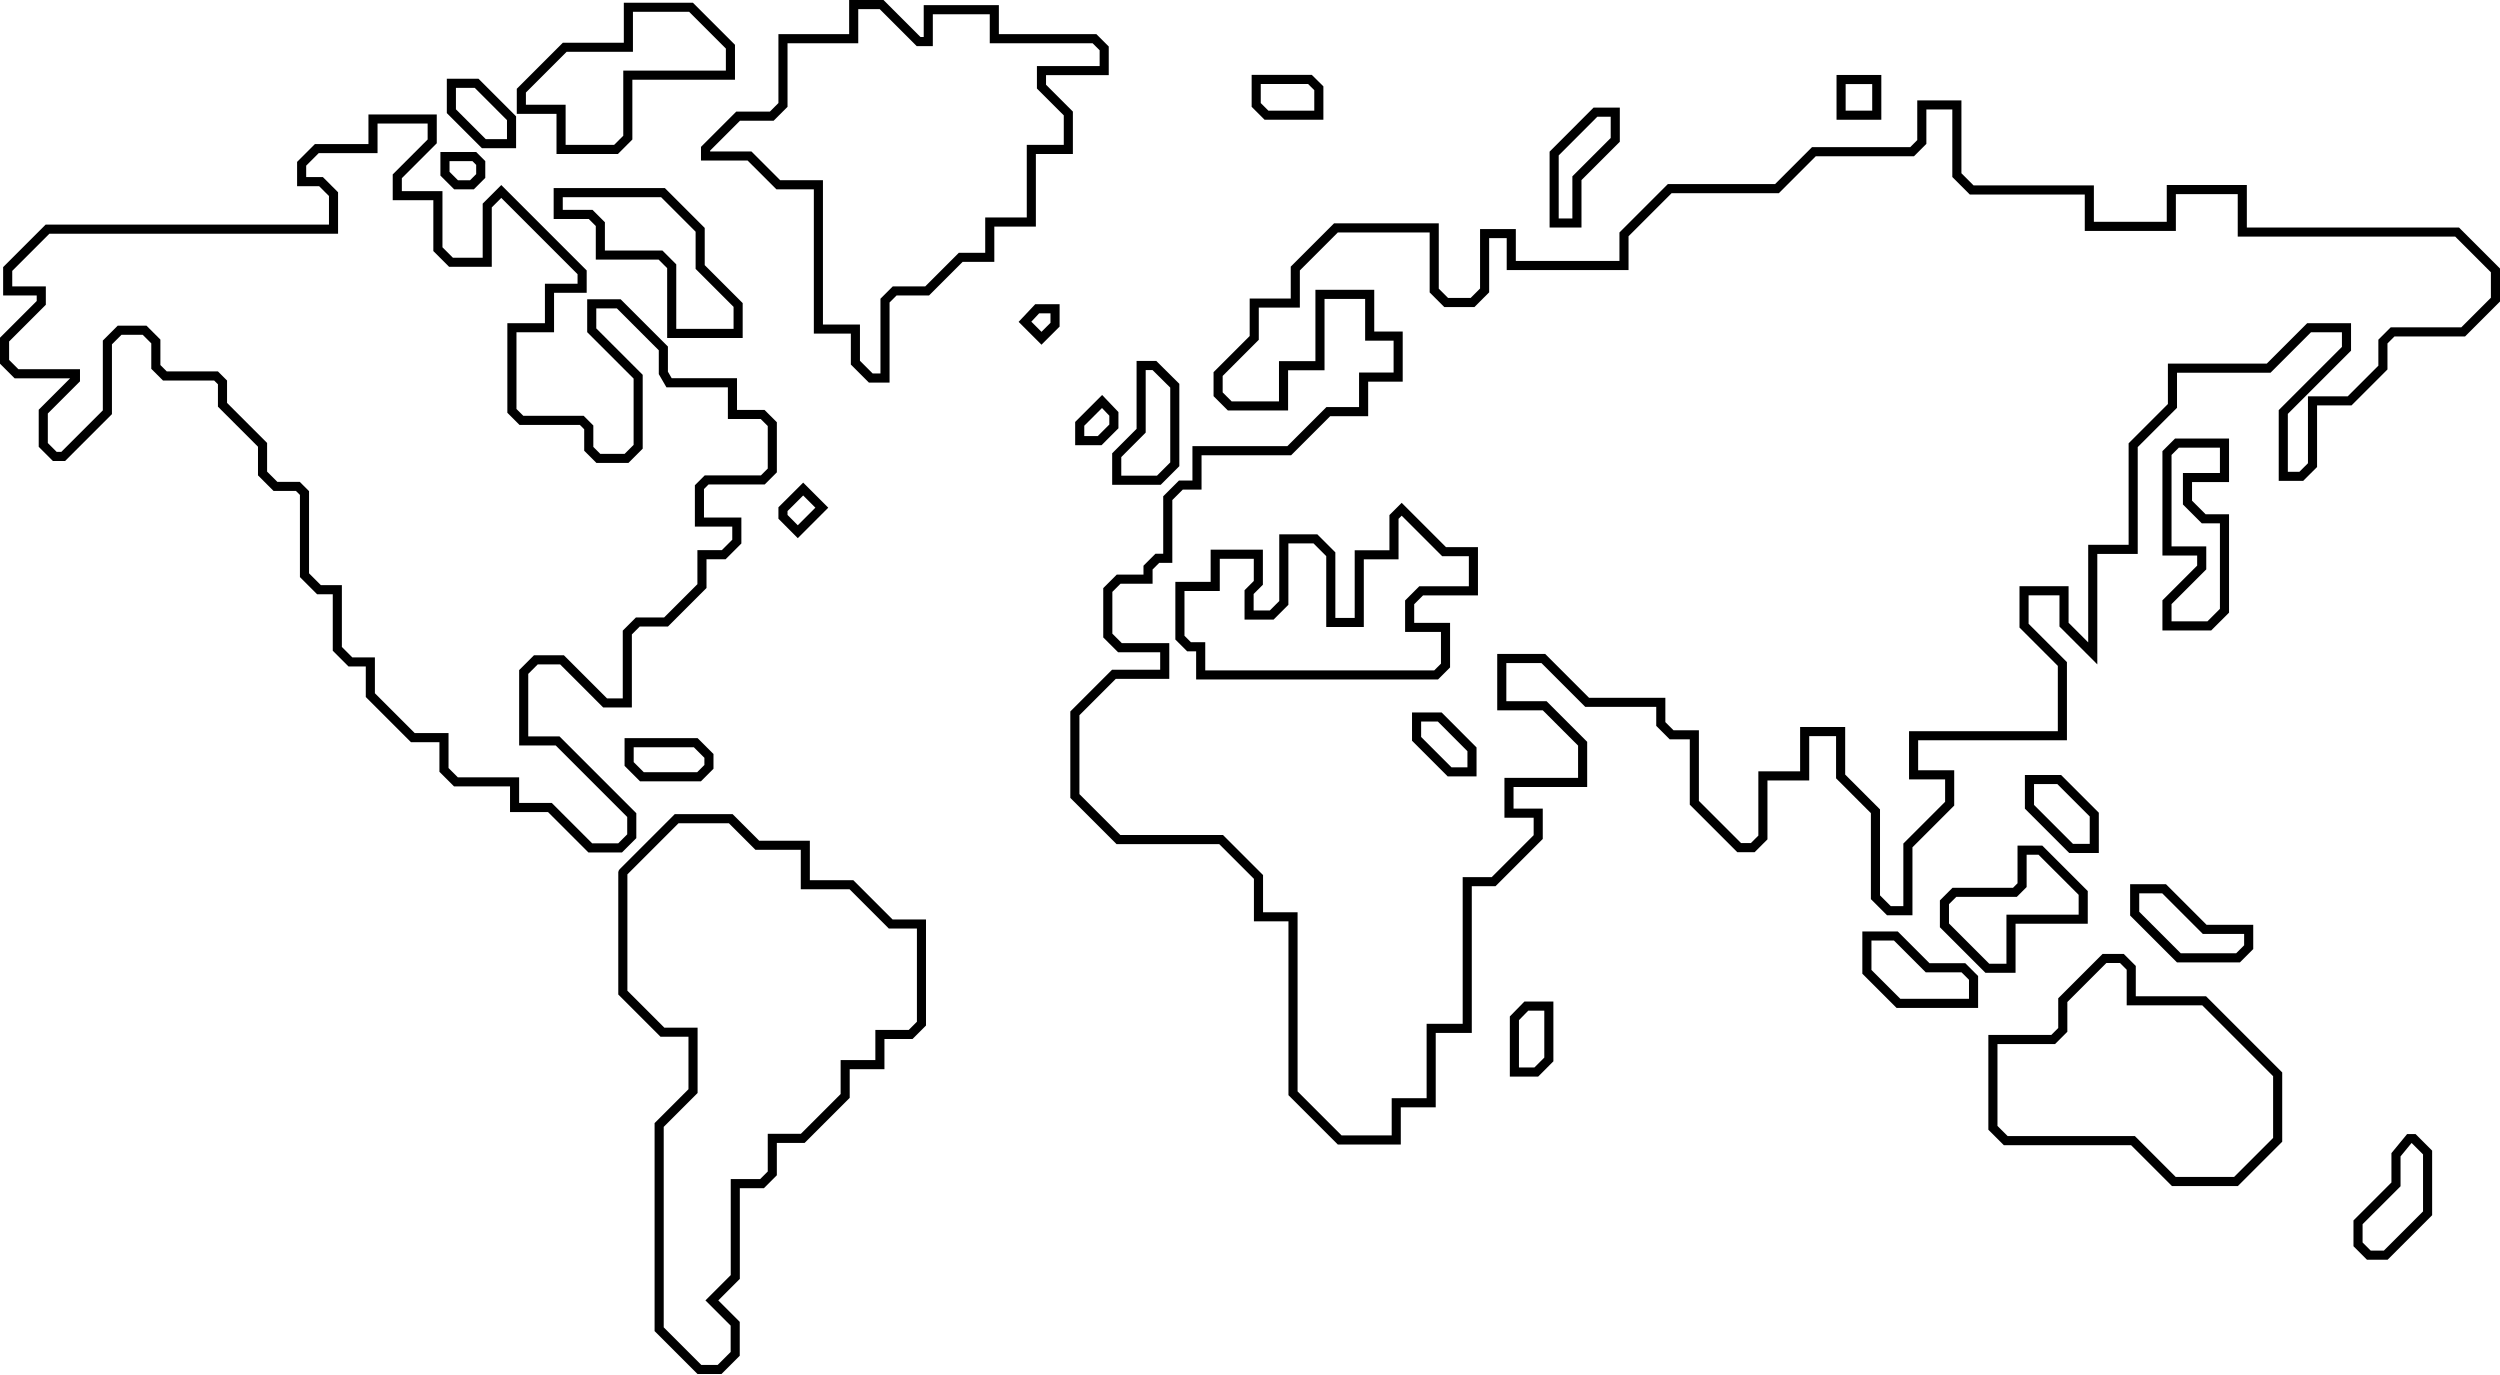
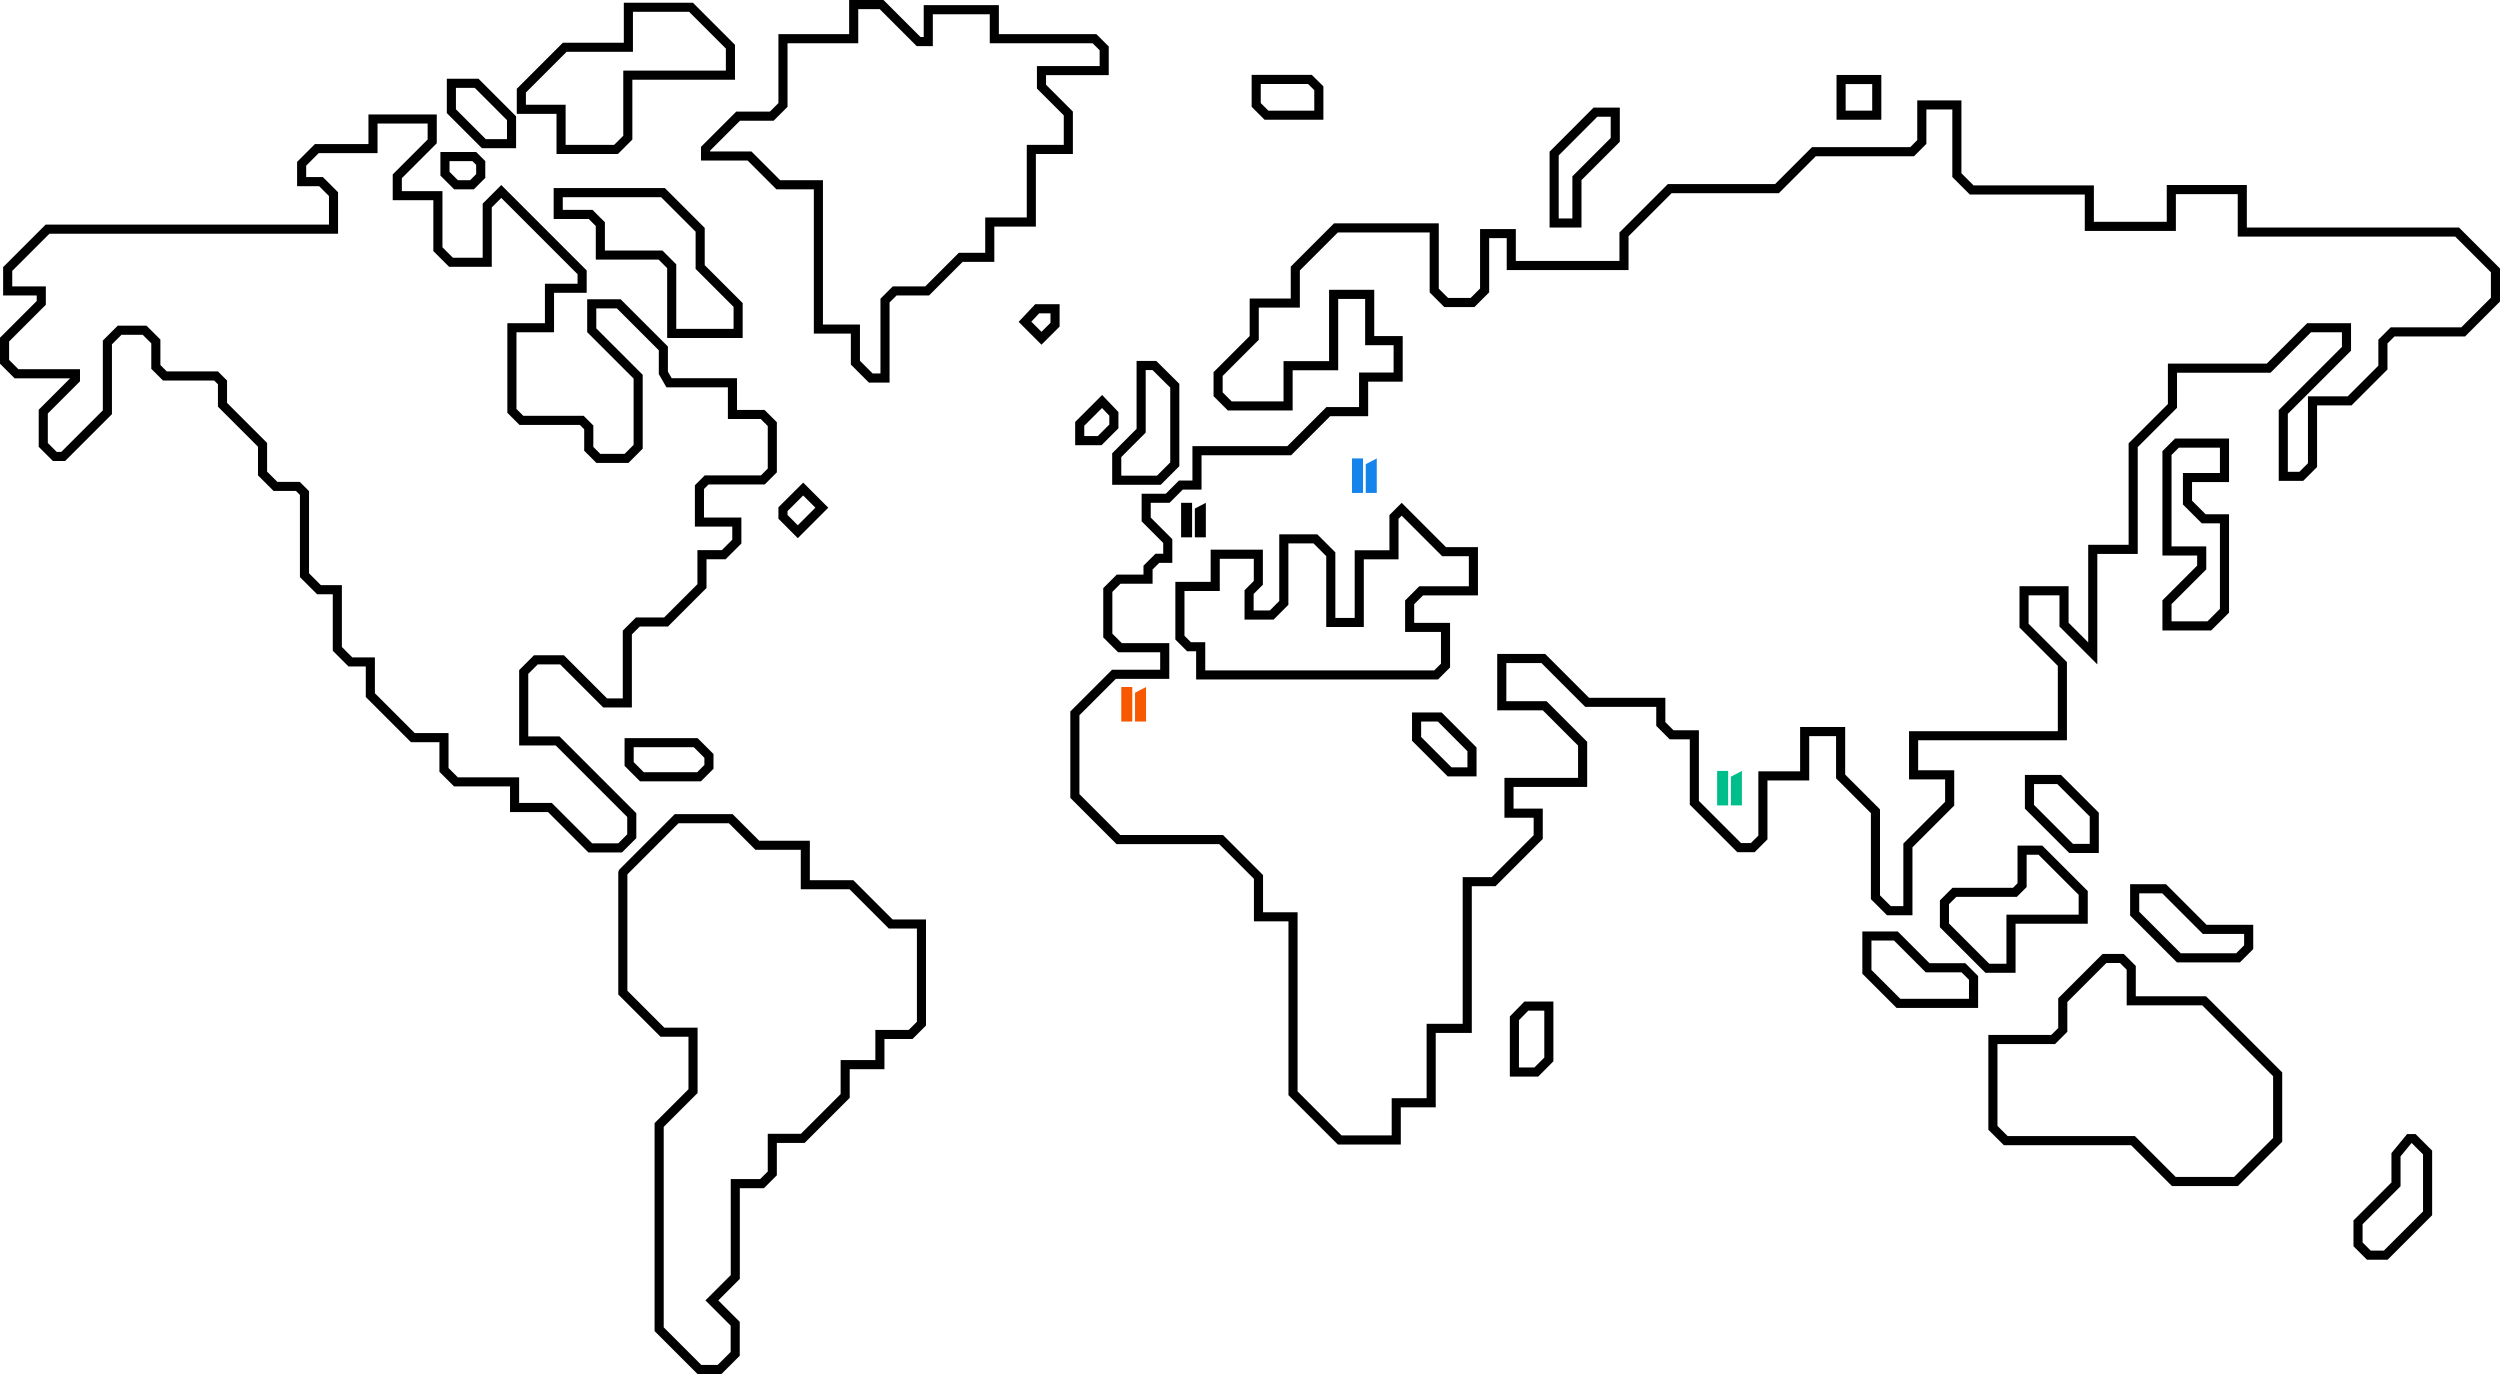
<svg xmlns="http://www.w3.org/2000/svg" version="1.1" id="Layer_1" x="0px" y="0px" width="548.9px" height="301.68px" viewBox="0 0 548.9 301.68" enable-background="new 0 0 548.9 301.68" xml:space="preserve">
  <g>
-     <g>
-       <path d="M136.561,187.167h-7.369l-8.875-8.875h-8.336v-5.625H99.69l-3.21-3.211v-6.498h-6.248l-9.919-9.919v-6.706h-3.79    l-3.461-3.461v-12.396h-3.438l-3.771-3.771v-18.041l-0.871-0.871h-4.918l-3.42-3.421v-6.29l-8.794-8.793v-4.913l-0.827-0.827    H35.787l-2.572-2.572v-5.59l-1.879-1.879h-4.664l-2.094,2.094V90.93l-10.289,10.289h-2.672L8.5,98.102v-8.141l6.898-6.898H3.211    L0,79.852v-5.703l8.062-8.062v-1.211H0.688v-6.229l9.336-9.336h62.205V43.04l-2.164-2.164h-4.836v-5.331l3.92-3.92h11.748v-6.499    h15v6.33l-7.667,7.667v2.835h8.917v12.336l2.289,2.289h6.543V44.711l4.084-4.084l18.75,18.75v4.915h-7.166v8.666h-8.25v16.836    l1.496,1.497h13.25l2.128,2.128v4.708l1.519,1.519h5.359l1.966-1.966V83.122L128.922,72.93v-7.222h7.348l10.378,10.378v5.521    l0.83,1.437h14.339V90h6.039l2.711,2.711v10.994l-2.67,2.67h-12.333l-0.997,0.997v6.253h8.208v5.706l-3.462,3.461h-4.192v6.302    l-8.474,8.474h-6.191l-1.723,1.725v16.044h-6.289l-9.459-9.459h-4.922l-2.08,2.081v13.722h6.859l16.867,16.867v5.475    L136.561,187.167z M130.02,185.167h5.713l1.977-1.978v-3.816l-15.693-15.695h-8.033v-16.55l3.252-3.253h6.578l9.459,9.459h3.461    v-14.872l2.895-2.896h6.191l7.302-7.302v-7.474h5.364l2.29-2.289v-2.878h-8.208v-9.081l2.169-2.169h12.333l1.498-1.498v-9.338    L167.025,92h-7.211v-6.959h-13.493l-1.676-2.897v-5.229l-9.206-9.206h-4.52v4.394l10.192,10.192v16.214l-3.138,3.138h-7.018    l-2.688-2.688V94.25l-0.956-0.956h-13.25l-2.668-2.669V70.958h8.25v-8.666h7.166v-2.087l-16.75-16.75l-2.084,2.084v13.044h-9.371    l-3.461-3.461V43.958h-8.917v-5.663l7.667-7.667v-3.502h-11v6.499h-12.92l-2.748,2.748v2.503h3.664l3.336,3.336v9.101H10.852    l-8.164,8.164v3.398h7.375v4.039L2,74.977v4.047l2.039,2.039h13.523v2.664L10.5,90.789v6.482l1.945,1.945h1.016l9.117-9.117    V74.773l3.268-3.266h6.318l3.051,3.051v5.59l1.4,1.4h11.236l1.999,1.999v4.913l8.794,8.793v6.29l2.248,2.249h4.918l2.043,2.043    v18.041l2.602,2.602h4.607v13.565l2.289,2.289h4.962v7.878l8.747,8.747h7.42v7.67l2.038,2.039h13.462v5.625h7.164L130.02,185.167z    " />
-     </g>
-     <g>
-       <path d="M153.898,171.547h-13.375l-3.393-3.393v-6.094h16.031l3.492,3.492v3.234L153.898,171.547z M141.352,169.547h11.719    l1.586-1.586v-1.578l-2.32-2.32h-13.203v3.268L141.352,169.547z" />
-     </g>
-     <g>
-       <path d="M104.033,41.572h-4.316l-3.021-3.021v-5.176h7.854l1.997,1.998v3.685L104.033,41.572z M100.545,39.572h2.66l1.343-1.343    v-2.026l-0.823-0.826h-5.027v2.348L100.545,39.572z" />
-     </g>
-     <g>
-       <path d="M113.312,32.542h-7.498l-7.71-7.711v-7.539h6.956l8.252,8.253V32.542z M106.643,30.542h4.67v-4.169l-7.08-7.081h-4.128    v4.711L106.643,30.542z" />
-     </g>
-     <g>
-       <path d="M158.406,301.68h-5.258l-9.426-9.426v-45.668l7.438-7.438v-11.521h-6.137l-9.273-9.273v-26.889l0.126-0.378l0.198-0.263    l12.074-12.072h12.703l5.834,5.834h11.127v8.666h9.539l8.625,8.625h7.336v23.289l-2.961,2.961h-6.164v6.625h-7.625v6.289    l-9.898,9.896h-6.1v7.104l-2.837,2.837h-5.29v19.913l-4.729,4.727l4.711,4.711v7.438L158.406,301.68z M153.977,299.68h3.602    l2.844-2.844v-5.781l-5.539-5.539l5.557-5.555v-21.085h6.462l1.665-1.665v-8.273h7.271l8.729-8.727v-7.461h7.625v-6.625h7.336    l1.789-1.789v-20.461h-6.164l-8.625-8.625h-10.711v-8.666h-9.955l-5.834-5.834H148.98l-11.229,11.227v25.547l8.104,8.104h7.309    v14.352l-7.438,7.438v44.012L153.977,299.68z" />
-     </g>
-     <g>
-       <path d="M524.227,276.584h-4.537l-2.961-2.961v-5.662l8.334-8.333v-6.444l3.444-4.191h1.854L534,252.63v14.183L524.227,276.584z     M520.518,274.584h2.881l8.602-8.604v-12.524l-2.467-2.468h-0.081l-2.39,2.91v6.558l-8.334,8.333v4.006L520.518,274.584z" />
-     </g>
-     <g>
-       <path d="M491.352,260.406h-14.484l-8.969-8.969h-27.938l-3.398-3.396v-20.807h13.82l1.521-1.521v-6.531l9.742-9.742h4.641    l2.648,2.648v6.652h15.424l16.723,16.723v15.214L491.352,260.406z M477.695,258.406h12.828l8.56-8.56v-13.558l-15.55-15.551    h-16.596v-7.824l-1.477-1.479h-2.984l-8.57,8.57v6.531l-2.693,2.693h-12.648v17.979l2.228,2.227h27.938L477.695,258.406z" />
-     </g>
-     <g>
-       <path d="M491.801,211.297h-13.83l-10.282-10.283v-6.872h7.879l8.906,8.906h10.246v5.328L491.801,211.297z M478.8,209.297h12.173    l1.748-1.749v-2.5h-9.074l-8.906-8.906h-5.051v4.044L478.8,209.297z" />
-     </g>
-     <g>
-       <path d="M307.561,251.291H293.73l-10.836-10.836V202.29h-7.583v-9.336l-7.622-7.622h-22.542l-10.148-10.148V156.21l9.159-9.159    h10.57v-3.844h-9.247l-3.252-3.252v-10.828l2.961-2.961h5.872v-1.956l2.628-2.628h1.705v-12.62l3.461-3.46h2.955V97.96h20.836    l8.584-8.583h7.164v-7.583h7.583v-7.001h-6.249v-9.166h-8.916v15.666h-8v8.834h-13.219l-3.145-3.145v-5.271l7.931-7.933v-8.237    h9.016v-6.997l9.503-9.503h22.998v14.334l2.039,2.039h4.963l2.062-2.062V50.291h7.854v7h22.75v-6.247l10.629-10.629h23.542    l8.104-8.104h21.562l1.55-1.55v-8.722h9.698V38.04l2.664,2.664h26.419v8h16v-8.083h17.583v9.334h46.582l9.002,9.002v7.245    l-7.67,7.669h-15.499l-1.539,1.539v5.709l-7.896,7.896h-7.562v13.521l-3.045,3.045h-5.372V90.044l13.876-13.876v-3.212h-6.795    l-8.875,8.875h-20.539v7.706l-8.625,8.625v23.461h-8.875v24.246l-8.307-8.309v-6.855H445.4v6.253l8.416,8.417v17.164h-32.668    v6.583h7.919v7.747l-9.169,9.168v14.919h-5.581l-3.544-3.544v-18.875l-7.646-7.646v-9.268h-5.896v9.729h-9.168v12.938    l-2.815,2.813h-3.808l-10.431-10.43v-14.342h-4.404l-2.961-2.961v-4.163h-15.579l-9.626-9.626h-7.71v8.373h8.831l8.92,8.92v9.913    h-16.167v4.75h6.416v6.664l-10.378,10.378h-5.205v32.209h-7.918v16.333h-7.668L307.561,251.291L307.561,251.291z M294.558,249.291    h11.003v-8.167h7.668v-16.333h7.918v-32.209h6.377l9.206-9.206v-3.836h-6.416v-8.75h16.167v-7.085l-7.748-7.748H328.73v-12.373    h10.538l9.626,9.626h16.751v5.335l1.789,1.789h5.576v15.514l9.259,9.258h2.151l1.644-1.644v-14.108h9.168v-9.729h9.896v10.438    l7.646,7.646v18.875l2.372,2.372h2.753v-13.747l9.169-9.168v-4.919h-7.919v-10.583h32.668v-14.336l-8.416-8.417v-9.081h10.777    v8.027l4.307,4.309v-21.418h8.875V97.334l8.625-8.625v-8.878h21.711l8.875-8.875h9.623v6.04l-13.876,13.876v12.711h2.544    l1.873-1.873V87.018h8.731l6.727-6.727v-5.709l2.711-2.711h15.499l6.498-6.497v-5.589l-7.83-7.83h-47.754v-9.334h-13.583v8.083    h-20v-8h-25.247l-3.836-3.836V24.039h-5.698v7.55l-2.722,2.722h-21.562l-8.104,8.104H367.02l-9.457,9.457v7.419h-26.75v-7h-3.854    v11.893l-3.232,3.232h-6.619l-3.211-3.211V51.043h-20.17l-8.331,8.331v8.169h-9.016v7.065l-7.931,7.933v3.613l1.971,1.973h10.393    v-8.834h8V63.627h12.916v9.166h6.249v11.001h-7.583v7.583h-8.336l-8.584,8.583h-19.664v7.542h-4.127l-2.289,2.288v13.792h-2.877    l-1.456,1.456v3.128h-7.044l-1.789,1.789v9.172l2.08,2.08h10.419v7.844h-11.742l-7.987,7.987v17.315l8.979,8.979h22.542    l8.794,8.794v8.164h7.583v39.337L294.558,249.291z" />
-     </g>
-     <g>
-       <path d="M175.159,118.16l-4.249-4.271v-2.509l5.439-5.417l5.503,5.504L175.159,118.16z M172.91,113.062l2.253,2.268l3.861-3.861    l-2.679-2.678l-3.438,3.421L172.91,113.062L172.91,113.062z" />
-     </g>
-     <g>
-       <path d="M163.062,74.209h-16.583V58.873L144.607,57h-13.795v-7.377l-1.539-1.539h-7.711v-6.792h24.414l8.753,8.753v8.167    l8.333,8.333V74.209z M148.479,72.209h12.583v-4.836l-8.333-8.333v-8.167l-7.581-7.581h-21.586v2.792h6.539l2.711,2.711V55h12.623    l3.044,3.045V72.209z" />
-     </g>
-     <g>
-       <path d="M135.664,33.812h-13.477v-8.818h-8.721v-5.5l10.117-10.117h13.383V0.594h15.164l9.242,9.242V17.5h-22.531v13.133    L135.664,33.812z M124.188,31.812h10.646l2.01-2.008V15.5h22.529v-4.836l-8.068-8.07h-12.336v8.781h-14.557l-8.943,8.943v2.674    h8.719V31.812L124.188,31.812z" />
-     </g>
-     <g>
-       <path d="M315.727,149.188h-53.104V143h-1.977l-2.586-2.586V127.75h7.75v-7.062h11.469v7.695l-2.031,2.031v3.615h3.557l2.068-2.068    v-14.648h8.354l3.961,3.961v14.394h4.25v-14.854h7.625v-7.727l2.688-2.688l9.729,9.729h7.021v10.594h-12.055l-1.945,1.945v4.086    h7.875v9.789L315.727,149.188z M264.625,147.188h50.273l1.479-1.477v-6.961h-7.875v-6.914l3.115-3.117h10.885v-6.594h-5.854    l-8.896-8.898l-0.688,0.688v8.896h-7.625v14.854h-8.25v-15.563l-2.789-2.789h-5.523v13.479l-3.242,3.242h-6.383v-6.445    l2.031-2.031v-4.867h-7.469v7.062h-7.75v9.836l1.414,1.414h3.146L264.625,147.188L264.625,147.188z" />
-     </g>
-     <g>
-       <path d="M324.19,170.473h-6.329l-7.838-7.839v-6.208h6.502l7.665,7.685V170.473z M318.689,168.473h3.501v-3.536l-6.495-6.511    h-3.672v3.38L318.689,168.473z" />
-     </g>
-     <g>
-       <path d="M337.72,236.375h-6.22v-13.204l3.199-3.27h6.362v13.128L337.72,236.375z M333.502,234.375h3.392l2.172-2.172v-10.302    h-3.521l-2.04,2.084L333.502,234.375L333.502,234.375z" />
-     </g>
-     <g>
-       <path d="M413.063,26.293h-9.833V16.46h9.833V26.293z M405.23,24.293h5.833V18.46h-5.833V24.293z" />
-     </g>
-     <g>
-       <path d="M347.23,49.961h-7V33.296l9.653-9.668h5.764v7.497l-8.417,8.417V49.961z M342.23,47.961h3v-9.247l8.417-8.417v-4.669    h-2.934l-8.483,8.496V47.961z" />
-     </g>
-     <g>
-       <path d="M195.312,84h-4.539l-3.961-3.961V73.25h-8.125V41.572h-8.217l-6.322-6.32h-10.239v-3.005l7.739-7.739h7.382l1.88-1.881    V7.5h15.527V0h7.539l8.125,8.125h0.711v-7h16.5V7.5h21.414l2.711,2.711V16.5h-13.771v2.105l5.896,5.896v9.31h-8.125V49.75h-9.125    v7.75h-6.961l-7.375,7.375h-7.125l-1.539,1.539V84z M191.602,82h1.711V65.586l2.711-2.711h7.125l7.375-7.375h5.789v-7.75h9.125    V31.812h8.125v-6.479l-5.896-5.896V14.5h13.771v-3.461l-1.54-1.539h-22.586V3.125h-12.5v7h-3.539L193.148,2h-4.711v7.5H172.91    v13.953l-3.052,3.053h-7.382l-6.567,6.565v0.179h9.067l6.32,6.32h9.391v31.68h8.125v7.961L191.602,82z" />
-     </g>
-     <g>
-       <path d="M460.819,187.284h-6.503l-9.729-9.729v-7.403h7.941l8.288,8.287L460.819,187.284L460.819,187.284z M455.145,185.284h3.675    v-6.019l-7.116-7.115h-5.113v4.575L455.145,185.284z" />
-     </g>
-     <g>
-       <path d="M442.534,213.594h-6.606l-10.006-10.006v-5.896l2.771-2.771h13.285l0.99-0.99v-8.265h5.442l9.979,9.976v7.179h-15.854    V213.594L442.534,213.594z M436.756,211.594h3.778v-10.771h15.854v-4.351l-8.806-8.804h-2.615v7.093l-2.162,2.162H429.52    l-1.599,1.599v4.238L436.756,211.594z" />
-     </g>
-     <g>
-       <path stroke="#000000" stroke-width="2" stroke-miterlimit="10" d="M420.479,216.959" />
-     </g>
-     <g>
-       <path d="M434.312,221.297h-17.904l-7.513-7.507v-9.276h7.776l6.972,6.971h7.857l2.812,2.812V221.297z M417.236,219.297h15.076    v-4.174l-1.639-1.641h-7.858l-6.972-6.971h-4.948v6.448L417.236,219.297z" />
-     </g>
-     <g>
-       <path d="M485.489,138.426h-10.707v-6.621l7.625-7.625v-2.211h-7.625V99.055l2.773-2.773h11.852v9.562h-8.125v4.086l2.979,2.977    h5.146v21.604L485.489,138.426z M476.782,136.426h7.879l2.746-2.746v-18.773h-3.977l-4.148-4.146v-6.914h8.125v-5.562h-9.021    l-1.604,1.603v20.086h7.625v5.039l-7.625,7.625V136.426z" />
-     </g>
-     <g>
-       <path d="M254.852,106.441h-10.664v-6.913l5.36-5.375V79.244h4.321l5.066,5.029v18.08L254.852,106.441z M246.188,104.441h7.836    l2.914-2.914v-16.42l-3.893-3.861h-1.497v13.733l-5.36,5.375V104.441z" />
-     </g>
-     <g>
-       <path d="M241.852,97.75h-5.789v-5.104l5.923-5.923l3.577,3.749v3.564L241.852,97.75z M238.062,95.75h2.961l2.539-2.539v-1.938    l-1.61-1.688l-3.89,3.89V95.75z" />
-     </g>
-     <g>
-       <path d="M228.667,75.686l-5.019-5.019l3.647-3.875h5.351v4.914L228.667,75.686z M226.436,70.626l2.229,2.229l1.979-1.979v-2.086    h-2.485L226.436,70.626z" />
-     </g>
-     <g>
-       <path d="M290.562,26.291H277.65l-2.838-2.838v-7.016h13.204l2.546,2.521V26.291L290.562,26.291z M278.479,24.291h10.084v-4.499    l-1.368-1.354h-10.382v4.188L278.479,24.291z" />
-     </g>
+     <polygon fill="none" points="466.937,220.737 466.937,212.913 465.461,211.434 462.476,211.434 453.906,220.004 453.906,226.535    451.214,229.228 438.565,229.228 438.565,247.207 440.794,249.434 468.731,249.434 477.695,258.406 490.523,258.406    499.083,249.846 499.083,236.288 483.533,220.737  " />
+     <polygon fill="none" points="458.82,185.284 458.82,179.265 451.704,172.15 446.592,172.15 446.592,176.725 455.145,185.284  " />
+     <polygon fill="none" points="176.345,108.791 172.907,112.212 172.91,113.062 175.163,115.33 179.024,111.469  " />
+     <polygon fill="none" points="137.71,179.373 122.017,163.678 113.984,163.678 113.984,147.128 117.236,143.875 123.814,143.875    133.273,153.334 136.734,153.334 136.734,138.462 139.629,135.566 145.82,135.566 153.122,128.264 153.122,120.79 158.486,120.79    160.776,118.501 160.776,115.623 152.568,115.623 152.568,106.542 154.737,104.373 167.07,104.373 168.568,102.875 168.568,93.537    167.025,92 159.814,92 159.814,85.041 146.321,85.041 144.645,82.144 144.645,76.915 135.439,67.709 130.919,67.709    130.919,72.103 141.111,82.295 141.111,98.509 137.973,101.647 130.955,101.647 128.267,98.959 128.267,94.25 127.311,93.294    114.061,93.294 111.393,90.625 111.393,70.958 119.643,70.958 119.643,62.292 126.809,62.292 126.809,60.205 110.059,43.455    107.975,45.539 107.975,58.583 98.604,58.583 95.143,55.122 95.143,43.958 86.226,43.958 86.226,38.295 93.893,30.628    93.893,27.126 82.893,27.126 82.893,33.625 69.973,33.625 67.225,36.373 67.225,38.876 70.889,38.876 74.225,42.212 74.225,51.313    10.852,51.313 2.688,59.477 2.688,62.875 10.063,62.875 10.063,66.914 2,74.977 2,79.024 4.039,81.063 17.562,81.063    17.562,83.727 10.5,90.789 10.5,97.271 12.445,99.216 13.461,99.216 22.578,90.099 22.578,74.773 25.846,71.507 32.164,71.507    35.215,74.558 35.215,80.148 36.615,81.548 47.851,81.548 49.85,83.547 49.85,88.46 58.644,97.253 58.644,103.543 60.892,105.792    65.81,105.792 67.853,107.835 67.853,125.876 70.455,128.478 75.062,128.478 75.062,142.043 77.351,144.332 82.313,144.332    82.313,152.21 91.06,160.957 98.48,160.957 98.48,168.627 100.518,170.666 113.98,170.666 113.98,176.291 121.144,176.291    130.02,185.167 135.733,185.167 137.71,183.189  " />
+     <polygon fill="none" points="490.973,209.297 492.721,207.548 492.721,205.048 483.647,205.048 474.741,196.142 469.69,196.142    469.69,200.186 478.801,209.297  " />
+     <polygon fill="none" points="103.205,39.572 104.548,38.229 104.548,36.203 103.725,35.377 98.698,35.377 98.698,37.725    100.545,39.572  " />
+     <polygon fill="none" points="233.563,25.333 227.667,19.437 227.667,14.5 241.438,14.5 241.438,11.039 239.898,9.5 217.312,9.5    217.312,3.125 204.812,3.125 204.812,10.125 201.273,10.125 193.148,2 188.437,2 188.437,9.5 172.91,9.5 172.91,23.453    169.858,26.506 162.476,26.506 155.909,33.071 155.909,33.25 164.976,33.25 171.296,39.57 180.687,39.57 180.687,71.25    188.812,71.25 188.812,79.211 191.602,82 193.313,82 193.313,65.586 196.024,62.875 203.149,62.875 210.524,55.5 216.313,55.5    216.313,47.75 225.438,47.75 225.438,31.812 233.563,31.812  " />
+     <polygon fill="none" points="456.388,196.472 447.583,187.668 444.968,187.668 444.968,194.761 442.805,196.923 429.52,196.923    427.922,198.522 427.922,202.76 436.757,211.594 440.534,211.594 440.534,200.823 456.388,200.823  " />
+     <polygon fill="none" points="228.665,72.855 230.644,70.876 230.644,68.79 228.159,68.79 226.436,70.626  " />
+     <polygon fill="none" points="529.453,250.988 527.063,253.898 527.063,260.456 518.729,268.789 518.729,272.795 520.518,274.584    523.399,274.584 532.001,265.98 532.001,253.456 529.534,250.988  " />
+     <polygon fill="none" points="186.529,195.25 175.818,195.25 175.818,186.584 165.863,186.584 160.029,180.75 148.98,180.75    137.751,191.977 137.751,217.524 145.855,225.628 153.164,225.628 153.164,239.98 145.726,247.418 145.726,291.43 153.977,299.68    157.579,299.68 160.423,296.836 160.423,291.055 154.884,285.516 160.441,279.961 160.441,258.876 166.903,258.876    168.568,257.211 168.568,248.938 175.839,248.938 184.568,240.211 184.568,232.75 192.193,232.75 192.193,226.125 199.529,226.125    201.318,224.336 201.318,203.875 195.154,203.875  " />
+     <polygon fill="none" points="422.815,213.482 415.844,206.511 410.895,206.511 410.895,212.959 417.236,219.297 432.312,219.297    432.312,215.123 430.674,213.482  " />
+     <polygon fill="none" points="333.503,234.375 336.894,234.375 339.066,232.203 339.066,221.901 335.546,221.901 333.506,223.985     " />
+     <polygon fill="none" points="139.134,164.063 139.134,167.331 141.352,169.547 153.071,169.547 154.657,167.961 154.657,166.383    152.337,164.063  " />
+     <polygon fill="none" points="476.782,132.638 476.782,136.426 484.661,136.426 487.407,133.68 487.407,114.906 483.43,114.906    479.282,110.761 479.282,103.847 487.407,103.847 487.407,98.285 478.386,98.285 476.782,99.888 476.782,119.974 484.407,119.974    484.407,125.013  " />
+     <polygon fill="none" points="238.062,93.475 238.062,95.75 241.023,95.75 243.562,93.211 243.562,91.273 241.952,89.585  " />
+     <polygon fill="none" points="256.938,101.527 256.938,85.107 253.045,81.246 251.548,81.246 251.548,94.979 246.188,100.354    246.188,104.441 254.024,104.441  " />
+     <path fill="none" d="M324.19,170.473h-6.329l-7.838-7.839v-6.208h6.502l7.665,7.685V170.473z M258.06,127.75h7.75v-7.062h11.469   v7.695l-2.031,2.031v3.614h3.558l2.067-2.067v-14.648h8.354l3.961,3.961v14.395h4.25v-14.854h7.625v-7.727l2.688-2.688l9.729,9.729   h7.021v10.594h-12.055l-1.945,1.945v4.086h7.875v9.789l-2.648,2.646h-53.104V143h-1.977l-2.586-2.586V127.75z" />
+     <polygon fill="none" points="124.188,31.812 134.834,31.812 136.844,29.804 136.844,15.5 159.373,15.5 159.373,10.664    151.305,2.594 138.969,2.594 138.969,11.375 124.412,11.375 115.469,20.318 115.469,22.992 124.188,22.992  " />
+     <polygon fill="none" points="353.647,25.628 350.714,25.628 342.23,34.124 342.23,47.961 345.23,47.961 345.23,38.714    353.647,30.297  " />
+     <polygon fill="none" points="288.563,24.291 288.563,19.792 287.195,18.438 276.813,18.438 276.813,22.626 278.479,24.291  " />
+     <rect x="405.23" y="18.46" fill="none" width="5.833" height="5.833" />
+     <polygon fill="none" points="312.023,158.426 312.023,161.806 318.689,168.473 322.19,168.473 322.19,164.937 315.695,158.426  " />
+     <polygon fill="none" points="111.313,30.542 111.313,26.373 104.233,19.292 100.105,19.292 100.105,24.003 106.643,30.542  " />
+     <polygon fill="none" points="152.729,50.873 145.148,43.292 123.562,43.292 123.562,46.084 130.101,46.084 132.812,48.795    132.812,55 145.435,55 148.479,58.045 148.479,72.209 161.062,72.209 161.062,67.373 152.729,59.04  " />
+     <polygon fill="none" points="264.624,141.003 264.625,147.188 314.898,147.188 316.378,145.711 316.378,138.75 308.503,138.75    308.503,131.836 311.617,128.719 322.503,128.719 322.503,122.125 316.648,122.125 307.753,113.227 307.064,113.915    307.064,122.811 299.439,122.811 299.439,137.665 291.189,137.665 291.189,122.102 288.4,119.313 282.877,119.313 282.877,132.792    279.635,136.034 273.252,136.034 273.252,129.589 275.283,127.558 275.283,122.691 267.814,122.691 267.814,129.753    260.064,129.753 260.064,139.589 261.478,141.003  " />
+     <path d="M139.709,184.023v-5.475l-16.867-16.867h-6.858v-13.722l2.08-2.081h4.922l9.459,9.459h6.289v-16.044l1.723-1.726h6.191   l8.474-8.474v-6.302h4.192l3.462-3.461v-5.706h-8.208v-6.253l0.997-0.997h12.333l2.67-2.67V92.711L167.856,90h-6.039v-6.956   h-14.339l-0.83-1.438v-5.521L136.27,65.708h-7.349v7.222l10.193,10.192V97.68l-1.966,1.966h-5.359l-1.519-1.519v-4.708   l-2.128-2.128h-13.25l-1.496-1.497V72.958h8.25v-8.666h7.166v-4.915l-18.75-18.75l-4.084,4.084v11.872h-6.543l-2.289-2.289V41.958   H88.23v-2.835l7.667-7.667v-6.33h-15v6.499H69.149l-3.92,3.92v5.331h4.836l2.164,2.164v6.271H10.024l-9.336,9.336v6.229h7.374   v1.211L0,74.149v5.703l3.211,3.211h12.188L8.5,89.961v8.141l3.117,3.117h2.672L24.578,90.93V75.602l2.094-2.094h4.664l1.879,1.879   v5.59l2.572,2.572h11.236l0.827,0.827v4.913l8.794,8.793v6.29l3.42,3.421h4.918l0.871,0.871v18.041l3.771,3.771h3.438v12.396   l3.461,3.461h3.79v6.706l9.919,9.919h6.248v6.498l3.21,3.211h12.291v5.625h8.336l8.875,8.875h7.369L139.709,184.023z    M130.02,185.167l-8.876-8.876h-7.164v-5.625h-13.462l-2.038-2.039v-7.67h-7.42l-8.747-8.747v-7.878h-4.962l-2.289-2.289v-13.565   h-4.607l-2.602-2.602v-18.041l-2.043-2.043h-4.918l-2.248-2.249v-6.29L49.85,88.46v-4.913l-1.999-1.999H36.615l-1.4-1.4v-5.59   l-3.051-3.051h-6.317l-3.269,3.266v15.326l-9.117,9.117h-1.016L10.5,97.271v-6.481l7.062-7.062v-2.664H4.039L2,79.024v-4.047   l8.063-8.062v-4.039H2.688v-3.398l8.164-8.164h63.373v-9.101l-3.336-3.336h-3.664v-2.503l2.748-2.748h12.92v-6.499h11v3.502   l-7.667,7.667v5.663h8.917v11.164l3.461,3.461h9.371V45.539l2.084-2.084l16.75,16.75v2.087h-7.166v8.666h-8.25v19.667l2.668,2.669   h13.25l0.956,0.956v4.709l2.688,2.688h7.019l3.138-3.138V82.295l-10.192-10.192v-4.394h4.521l9.206,9.206v5.229l1.676,2.897h13.493   V92h7.211l1.543,1.537v9.338l-1.498,1.498h-12.333l-2.169,2.169v9.081h8.208v2.878l-2.29,2.289h-5.364v7.474l-7.302,7.302h-6.191   l-2.895,2.896v14.872h-3.461l-9.459-9.459h-6.578l-3.252,3.253v16.55h8.033l15.692,15.695v3.815l-1.977,1.979H130.02z" />
+     <path d="M137.13,162.06v6.094l3.394,3.394h13.375l2.755-2.761v-3.234l-3.492-3.492H137.13z M154.657,167.961l-1.586,1.586h-11.719   l-2.219-2.216v-3.269h13.203l2.32,2.32V167.961z" />
+     <path d="M104.033,41.572l2.514-2.514v-3.685l-1.997-1.998h-7.854v5.176l3.021,3.021H104.033z M98.698,35.377h5.027l0.822,0.826   v2.025l-1.343,1.343h-2.66l-1.847-1.847V35.377z" />
+     <path d="M113.312,32.542v-6.997l-8.252-8.253h-6.956v7.539l7.71,7.711H113.312z M100.105,19.292h4.128l7.08,7.081v4.169h-4.67   l-6.538-6.539V19.292z" />
+     <path d="M187.351,193.252h-9.539v-8.666h-11.127l-5.834-5.834h-12.703l-12.074,12.071l-0.198,0.264l-0.126,0.378v26.889   l9.273,9.273h6.137v11.521l-7.438,7.438v45.668l9.426,9.426h5.258l4.013-4.013v-7.438l-4.711-4.711l4.729-4.727v-19.913h5.29   l2.837-2.837v-7.104h6.1l9.898-9.896v-6.289h7.625v-6.625h6.164l2.961-2.961v-23.289h-7.336L187.351,193.252z M201.318,224.336   l-1.789,1.789h-7.336v6.625h-7.625v7.461l-8.729,8.727h-7.271v8.273l-1.665,1.665h-6.462v21.085l-5.558,5.555l5.539,5.539v5.781   l-2.844,2.844h-3.602l-8.251-8.25v-44.012l7.438-7.438v-14.352h-7.309l-8.104-8.104v-25.547l11.229-11.227h11.049l5.834,5.834   h9.955v8.666h10.711l8.625,8.625h6.164V224.336z" />
+     <path d="M528.508,248.993l-3.444,4.19v6.444l-8.334,8.333v5.662l2.961,2.961h4.537l9.773-9.771V252.63l-3.64-3.637H528.508z    M532.001,265.98l-8.602,8.604h-2.881l-1.789-1.789v-4.006l8.334-8.333v-6.559l2.39-2.91h0.081l2.467,2.469V265.98z" />
+     <path d="M468.935,218.74v-6.651l-2.648-2.648h-4.641l-9.742,9.742v6.531l-1.521,1.521h-13.82v20.808l3.398,3.396h27.938   l8.969,8.969h14.484l9.73-9.729v-15.214l-16.724-16.724H468.935z M499.083,249.846l-8.56,8.56h-12.828l-8.964-8.972h-27.938   l-2.229-2.227v-17.979h12.648l2.692-2.692v-6.531l8.57-8.57h2.984l1.477,1.479v7.823h16.596l15.55,15.552V249.846z" />
+     <path d="M467.689,201.014l10.282,10.283h13.83l2.919-2.921v-5.328h-10.246l-8.906-8.906h-7.879V201.014z M469.69,196.142h5.051   l8.906,8.906h9.074v2.5l-1.748,1.749h-12.173l-9.11-9.111V196.142z" />
+     <path d="M176.349,105.963l-5.439,5.417v2.509l4.249,4.271l6.693-6.693L176.349,105.963z M172.91,113.062l-0.003-0.85l3.438-3.421   l2.679,2.678l-3.861,3.861L172.91,113.062z" />
+     <path d="M145.976,41.292h-24.414v6.792h7.711l1.539,1.539V57h13.795l1.872,1.873v15.336h16.583v-7.664l-8.333-8.333v-8.167   L145.976,41.292z M161.062,67.373v4.836h-12.583V58.045L145.435,55h-12.623v-6.205l-2.711-2.711h-6.539v-2.792h21.586l7.581,7.581   v8.167L161.062,67.373z" />
+     <path d="M122.187,33.812h13.477l3.177-3.179V17.5h22.531V9.836l-9.242-9.242h-15.164v8.783h-13.383l-10.117,10.117v5.5h8.722   V33.812z M115.469,22.992v-2.675l8.942-8.942h14.558V2.594h12.336l8.067,8.07V15.5h-22.528v14.304l-2.011,2.008h-10.646v-8.819   H115.469z" />
+     <path d="M262.623,143v6.188h53.104l2.648-2.646v-9.789h-7.875v-4.086l1.945-1.945h12.055v-10.594h-7.021l-9.729-9.729l-2.688,2.688   v7.727h-7.625v14.854h-4.25v-14.395l-3.961-3.961h-8.354v14.648l-2.067,2.067h-3.558v-3.614l2.031-2.031v-7.695H265.81v7.062h-7.75   v12.664l2.586,2.586H262.623z M260.064,129.753h7.75v-7.062h7.469v4.867l-2.031,2.031v6.445h6.384l3.241-3.242v-13.479h5.523   l2.789,2.789v15.563h8.25v-14.854h7.625v-8.896l0.688-0.688l8.896,8.898h5.854v6.594h-10.886l-3.114,3.117v6.914h7.875v6.961   l-1.479,1.477h-50.273l-0.001-6.185h-3.146l-1.414-1.414V129.753z" />
+     <path d="M310.023,156.426v6.208l7.838,7.839h6.329v-6.362l-7.665-7.685H310.023z M322.19,168.473h-3.501l-6.666-6.667v-3.38h3.672   l6.495,6.511V168.473z" />
+     <path d="M331.501,223.171v13.204h6.22l3.341-3.347v-13.128h-6.362L331.501,223.171z M339.066,221.901v10.303l-2.172,2.172h-3.392   l0.003-10.391l2.04-2.084H339.066z" />
+     <path d="M413.063,16.46h-9.833v9.833h9.833V16.46z M411.063,24.293h-5.833V18.46h5.833V24.293z" />
+     <path d="M347.23,39.542l8.417-8.417v-7.497h-5.764l-9.653,9.668v16.665h7V39.542z M345.23,47.961h-3V34.124l8.483-8.496h2.934   v4.669l-8.417,8.417V47.961z" />
+     <path d="M227.437,33.811h8.125v-9.31l-5.896-5.896V16.5h13.771v-6.289L240.726,7.5h-21.414V1.125h-16.5v7h-0.711L193.976,0h-7.539   v7.5H170.91v15.127l-1.88,1.881h-7.382l-7.739,7.739v3.005h10.239l6.322,6.319h8.217V73.25h8.125v6.789L190.773,84h4.539V66.414   l1.539-1.539h7.125l7.375-7.375h6.961v-7.75h9.125V33.811z M225.438,47.75h-9.125v7.75h-5.789l-7.375,7.375h-7.125l-2.711,2.711V82   h-1.711l-2.79-2.789V71.25h-8.125V39.57h-9.392l-6.319-6.319h-9.067v-0.18l6.567-6.564h7.382l3.052-3.053V9.5h15.527V2h4.711   l8.125,8.125h3.539v-7h12.5V9.5h22.586l1.54,1.539V14.5h-13.771v4.937l5.896,5.896v6.479h-8.125V47.75z" />
+     <path d="M460.819,187.284l-0.003-8.846l-8.288-8.287h-7.94v7.403l9.729,9.729H460.819z M446.592,172.15h5.112l7.116,7.115v6.02   h-3.675l-8.554-8.56V172.15z" />
+     <path d="M442.535,213.594v-10.773h15.854v-7.179l-9.979-9.976h-5.441v8.265l-0.99,0.99h-13.285l-2.771,2.771v5.896l10.006,10.006   H442.535L442.535,213.594z M440.534,211.594h-3.777l-8.835-8.834v-4.238l1.599-1.599h13.285l2.162-2.162v-7.093h2.615l8.806,8.804   v4.351h-15.854V211.594z" />
+     <path d="M423.643,211.485l-6.972-6.971h-7.776v9.276l7.513,7.507h17.904v-7l-2.812-2.812H423.643z M432.312,219.297h-15.076   l-6.341-6.338v-6.448h4.948l6.972,6.971h7.858l1.639,1.642V219.297z" />
+     <path d="M474.782,131.805v6.621h10.707l3.918-3.915v-21.604h-5.146l-2.979-2.977v-4.086h8.125v-9.562h-11.852l-2.773,2.773v22.914   h7.625v2.211L474.782,131.805z M476.782,119.974V99.888l1.604-1.603h9.021v5.562h-8.125v6.914l4.148,4.146h3.977v18.773   l-2.746,2.746h-7.879v-3.788l7.625-7.625v-5.039H476.782z" />
+     <path d="M244.188,106.441h10.664l4.083-4.088v-18.08l-5.066-5.028h-4.321v14.908l-5.359,5.375V106.441z M246.188,100.354   l5.359-5.375V81.246h1.497l3.894,3.86v16.42l-2.914,2.914h-7.836V100.354z" />
+     <path d="M236.063,92.646v5.104h5.789l3.711-3.714v-3.564l-3.577-3.749L236.063,92.646z M243.562,93.211l-2.539,2.539h-2.961v-2.275   l3.89-3.89l1.61,1.688V93.211z" />
+     <path d="M223.648,70.667l5.019,5.019l3.979-3.979v-4.914h-5.352L223.648,70.667z M230.644,68.79v2.086l-1.979,1.979l-2.229-2.229   l1.723-1.836H230.644z" />
+     <path d="M290.562,26.291v-7.333l-2.546-2.521h-13.204v7.017l2.838,2.838H290.562z M276.813,18.438h10.382l1.368,1.354v4.499   h-10.084l-1.666-1.665V18.438z" />
+     <path d="M539.898,49.955h-46.582v-9.334h-17.583v8.083h-16v-8h-26.419l-2.664-2.664V22.039h-9.698v8.722l-1.55,1.55h-21.562   l-8.104,8.104h-23.542l-10.629,10.629v6.247h-22.75v-7h-7.854v13.061l-2.062,2.062h-4.963l-2.039-2.039V49.041h-22.998   l-9.503,9.503v6.997h-9.017v8.236l-7.931,7.934v5.271l3.146,3.146h14.219v-8.834h10V65.627h5.916v10.166h6.249v6.001h-7.583v7.583   h-7.164l-8.584,8.583h-20.836v7.542h-2.955l-2.897,2.896h-5.303v0.68v1.32v4.051l0,0.015l4.74,4.741v2.376h-1.705l-2.628,2.628   v1.956h-5.872l-2.961,2.961v10.828l3.252,3.252h9.247v3.844h-10.57l-9.159,9.159v18.974l10.148,10.148h22.542l7.622,7.622v9.336   h7.583v38.165l10.836,10.836h13.831l-0.001-8.17h7.668v-16.333h7.918v-32.209h5.205l10.378-10.378v-6.664h-6.416v-4.75h16.167   v-9.913l-8.92-8.92h-8.831v-8.373h7.71l9.626,9.626h15.579v4.163l2.961,2.961h4.404v14.342l10.431,10.43h3.808l2.815-2.812v-12.938   h9.168v-9.729h5.896v9.268l7.646,7.646v18.875l3.544,3.544h5.581v-14.919l9.169-9.168v-7.747h-7.919v-6.583h32.668v-17.164   l-8.416-8.417v-6.253h6.777v6.854l8.307,8.31v-24.246h8.875V98.162l8.625-8.625v-7.706h20.539l8.875-8.875h6.795v3.212   l-13.876,13.876v15.537h5.372l3.045-3.045V89.015h7.562l7.896-7.896V75.41l1.539-1.539h15.499l7.67-7.669v-7.245L539.898,49.955z    M546.901,65.374l-6.498,6.497h-15.499l-2.711,2.711v5.709l-6.727,6.727h-8.731v14.692l-1.873,1.873h-2.544V90.872l13.876-13.876   v-6.04h-9.623l-8.875,8.875h-21.711v8.878l-8.625,8.625v22.289h-8.875v21.418l-4.307-4.31v-8.026h-10.777v9.081l8.416,8.417v14.336   h-32.668v10.583h7.919v4.919l-9.169,9.168v13.747h-2.753l-2.372-2.372v-18.875l-7.646-7.646v-10.438h-9.896v9.729h-9.168v14.108   l-1.644,1.644h-2.151l-9.259-9.258v-15.514h-5.576l-1.789-1.789v-5.335h-16.751l-9.626-9.626H328.73v12.373h10.003l7.748,7.748   v7.085h-16.167v8.75h6.416v3.836l-9.206,9.206h-6.377v32.209h-7.918v16.333h-7.668v8.167h-11.003l-9.661-9.664V200.29h-7.583   v-8.164l-8.794-8.794h-22.542l-8.979-8.979v-17.314l7.987-7.987h11.742v-7.844h-10.419l-2.08-2.08v-9.172l1.789-1.789h7.044v-3.128   l1.456-1.456h2.877v-5.205l-4.74-4.741v-3.238h4.131l2.897-2.896h4.127V99.96h19.664l8.584-8.583h8.336v-7.583h7.583V73.793h-6.249   V63.627h-9.916v15.666h-10v8.834H270.42l-1.971-1.974v-3.612l7.931-7.934v-7.064h9.017v-8.169l8.331-8.331h20.17v13.162   l3.211,3.211h6.619l3.232-3.232V52.291h3.854v7h26.75v-7.419l9.457-9.457h23.545l8.104-8.104h21.562l2.722-2.722v-7.55h5.698   v14.829l3.836,3.836h25.247v8h20v-8.083h13.583v9.334h47.754l7.83,7.83V65.374z" />
+   </g>
+   <g>
+     <rect x="259.32" y="110.399" width="2.415" height="7.579" />
+     <polygon points="264.754,110.399 262.339,111.662 262.339,117.978 264.754,117.978  " />
+   </g>
+   <g>
+     <rect x="377.017" y="169.261" fill="#00BE89" width="2.415" height="7.579" />
+     <polygon fill="#00BE89" points="382.452,169.261 380.036,170.525 380.036,176.84 382.452,176.84  " />
+   </g>
+   <g>
+     <rect x="246.188" y="150.84" fill="#F75800" width="2.415" height="7.579" />
+     <polygon fill="#F75800" points="251.623,150.84 249.207,152.104 249.207,158.419 251.623,158.419  " />
+   </g>
+   <g>
+     <rect x="296.848" y="100.651" fill="#1583EC" width="2.415" height="7.579" />
+     <polygon fill="#1583EC" points="302.283,100.651 299.867,101.915 299.867,108.23 302.283,108.23  " />
  </g>
</svg>
